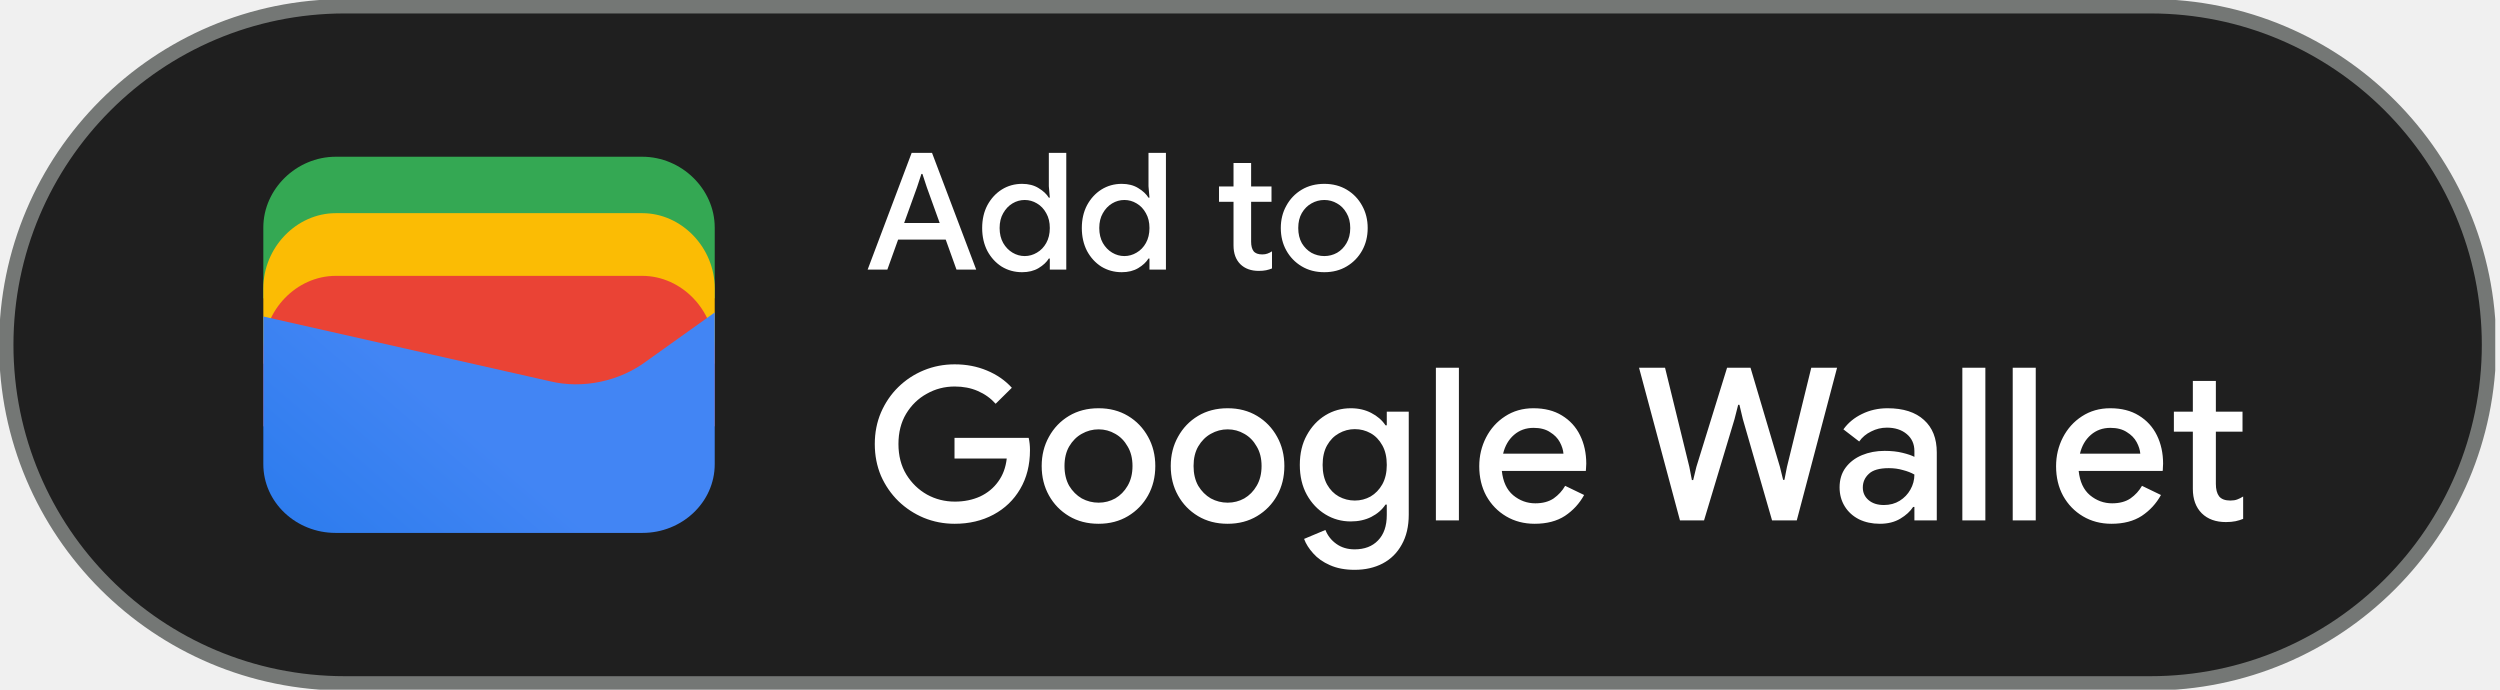
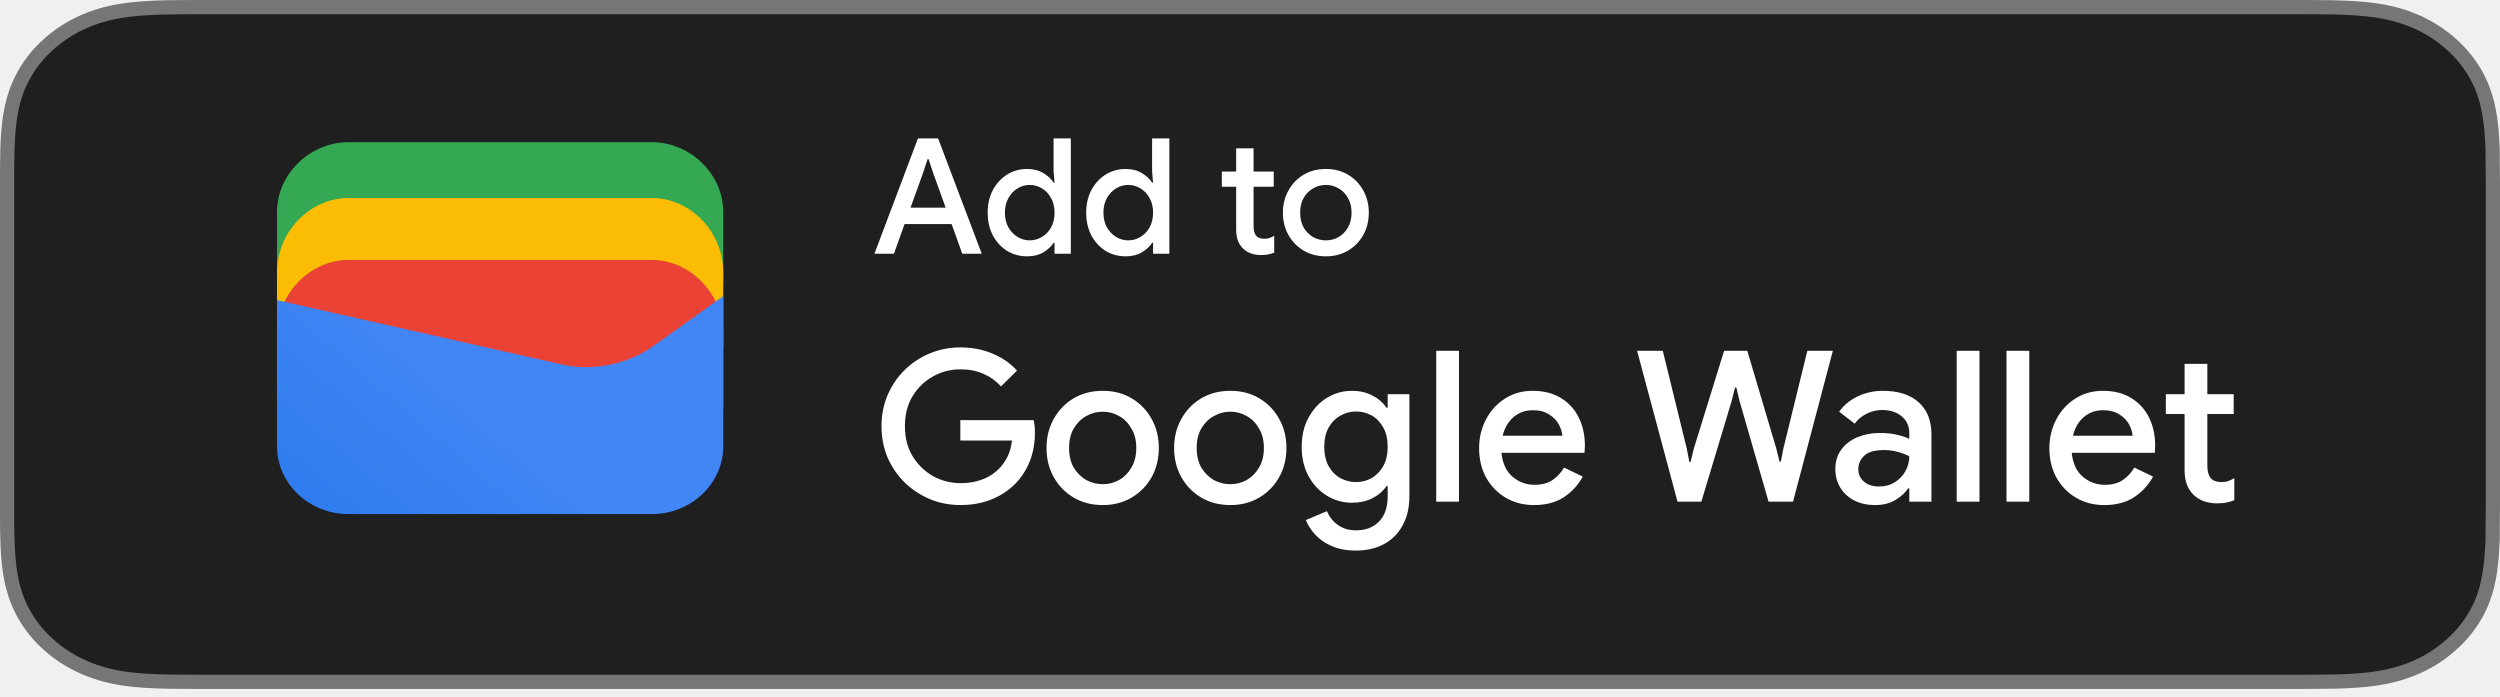
- <svg xmlns="http://www.w3.org/2000/svg" width="174" height="48" viewBox="0 0 174 48" fill="none">
-   <g clip-path="url(#clip0_2883_422)">
-     <path d="M149.67 0.436H24C10.986 0.436 0.436 10.986 0.436 24C0.436 37.013 10.986 47.563 24 47.563H149.67C162.684 47.563 173.234 37.013 173.234 24C173.234 10.986 162.684 0.436 149.67 0.436Z" fill="#1F1F1F" />
-     <path d="M49.745 20.763H18.327V15.836C18.327 13.161 20.633 10.909 23.371 10.909H44.701C47.439 10.909 49.745 13.161 49.745 15.836V20.763Z" fill="#34A853" />
-     <path d="M49.745 25.309H18.327V20.072C18.327 17.23 20.633 14.836 23.371 14.836H44.701C47.439 14.836 49.745 17.23 49.745 20.072V25.309Z" fill="#FBBC04" />
-     <path d="M49.745 29.672H18.327V24.436C18.327 21.593 20.633 19.2 23.371 19.2H44.701C47.439 19.2 49.745 21.593 49.745 24.436V29.672Z" fill="#EA4335" />
-     <path d="M18.327 22.028L38.268 26.533C40.563 27.096 43.146 26.533 45.011 25.125L49.745 21.747V32.304C49.745 34.979 47.449 37.09 44.724 37.09H23.348C20.622 37.09 18.327 34.979 18.327 32.304V22.028Z" fill="url(#paint0_linear_2883_422)" />
-     <path d="M60.388 18.763L63.451 10.64H64.869L67.943 18.763H66.571L65.822 16.676H62.509L61.76 18.763H60.388ZM63.825 13.034L62.929 15.519H65.402L64.506 13.034L64.2 12.104H64.131L63.825 13.034ZM71.139 18.945C70.617 18.945 70.144 18.816 69.721 18.559C69.305 18.294 68.972 17.931 68.722 17.47C68.48 17.001 68.359 16.468 68.359 15.87C68.359 15.273 68.48 14.743 68.722 14.282C68.972 13.821 69.305 13.457 69.721 13.193C70.144 12.928 70.617 12.796 71.139 12.796C71.585 12.796 71.967 12.894 72.284 13.091C72.61 13.287 72.848 13.511 72.999 13.76H73.067L72.999 12.955V10.64H74.213V18.763H73.067V17.992H72.999C72.848 18.241 72.61 18.465 72.284 18.661C71.967 18.85 71.585 18.945 71.139 18.945ZM71.32 17.822C71.623 17.822 71.906 17.742 72.171 17.583C72.443 17.425 72.659 17.201 72.818 16.914C72.984 16.619 73.067 16.271 73.067 15.87C73.067 15.47 72.984 15.125 72.818 14.838C72.659 14.543 72.443 14.316 72.171 14.157C71.906 13.998 71.623 13.919 71.32 13.919C71.018 13.919 70.734 13.998 70.469 14.157C70.205 14.316 69.989 14.543 69.823 14.838C69.656 15.125 69.573 15.47 69.573 15.87C69.573 16.271 69.656 16.619 69.823 16.914C69.989 17.201 70.205 17.425 70.469 17.583C70.734 17.742 71.018 17.822 71.32 17.822ZM78.074 18.945C77.552 18.945 77.08 18.816 76.656 18.559C76.24 18.294 75.907 17.931 75.658 17.47C75.416 17.001 75.295 16.468 75.295 15.87C75.295 15.273 75.416 14.743 75.658 14.282C75.907 13.821 76.24 13.457 76.656 13.193C77.08 12.928 77.552 12.796 78.074 12.796C78.521 12.796 78.903 12.894 79.22 13.091C79.546 13.287 79.784 13.511 79.935 13.76H80.003L79.935 12.955V10.64H81.149V18.763H80.003V17.992H79.935C79.784 18.241 79.546 18.465 79.22 18.661C78.903 18.85 78.521 18.945 78.074 18.945ZM78.256 17.822C78.558 17.822 78.842 17.742 79.107 17.583C79.379 17.425 79.595 17.201 79.754 16.914C79.92 16.619 80.003 16.271 80.003 15.87C80.003 15.47 79.92 15.125 79.754 14.838C79.595 14.543 79.379 14.316 79.107 14.157C78.842 13.998 78.558 13.919 78.256 13.919C77.953 13.919 77.67 13.998 77.405 14.157C77.14 14.316 76.925 14.543 76.758 14.838C76.592 15.125 76.509 15.47 76.509 15.87C76.509 16.271 76.592 16.619 76.758 16.914C76.925 17.201 77.14 17.425 77.405 17.583C77.67 17.742 77.953 17.822 78.256 17.822ZM85.853 17.084V14.044H84.843V12.977H85.853V11.344H87.078V12.977H88.497V14.044H87.078V16.823C87.078 17.111 87.135 17.33 87.248 17.481C87.369 17.633 87.57 17.708 87.85 17.708C87.993 17.708 88.114 17.689 88.213 17.651C88.319 17.614 88.424 17.561 88.531 17.493V18.684C88.402 18.737 88.265 18.779 88.122 18.809C87.978 18.839 87.808 18.854 87.612 18.854C87.074 18.854 86.647 18.699 86.329 18.389C86.012 18.071 85.853 17.636 85.853 17.084ZM92.173 18.945C91.576 18.945 91.05 18.809 90.596 18.536C90.143 18.264 89.787 17.897 89.53 17.436C89.272 16.975 89.144 16.453 89.144 15.87C89.144 15.296 89.272 14.777 89.53 14.316C89.787 13.847 90.143 13.476 90.596 13.204C91.05 12.932 91.576 12.796 92.173 12.796C92.763 12.796 93.285 12.932 93.739 13.204C94.193 13.476 94.548 13.847 94.805 14.316C95.062 14.777 95.191 15.296 95.191 15.87C95.191 16.453 95.062 16.975 94.805 17.436C94.548 17.897 94.193 18.264 93.739 18.536C93.285 18.809 92.763 18.945 92.173 18.945ZM92.173 17.822C92.491 17.822 92.786 17.746 93.058 17.595C93.331 17.436 93.55 17.213 93.716 16.925C93.89 16.63 93.977 16.279 93.977 15.87C93.977 15.462 93.89 15.114 93.716 14.826C93.55 14.532 93.331 14.308 93.058 14.157C92.786 13.998 92.491 13.919 92.173 13.919C91.856 13.919 91.556 13.998 91.277 14.157C91.005 14.308 90.781 14.532 90.608 14.826C90.441 15.114 90.358 15.462 90.358 15.87C90.358 16.279 90.441 16.63 90.608 16.925C90.781 17.213 91.005 17.436 91.277 17.595C91.556 17.746 91.856 17.822 92.173 17.822Z" fill="white" />
-     <path d="M66.448 36.455C65.687 36.455 64.97 36.316 64.297 36.04C63.635 35.763 63.046 35.377 62.532 34.882C62.017 34.378 61.612 33.789 61.315 33.117C61.028 32.434 60.885 31.698 60.885 30.906C60.885 30.115 61.028 29.383 61.315 28.71C61.612 28.028 62.012 27.44 62.517 26.945C63.031 26.441 63.625 26.05 64.297 25.773C64.97 25.496 65.687 25.358 66.448 25.358C67.259 25.358 68.006 25.501 68.689 25.788C69.381 26.075 69.96 26.475 70.424 26.989L69.297 28.102C68.951 27.716 68.535 27.42 68.051 27.212C67.576 27.004 67.042 26.901 66.448 26.901C65.746 26.901 65.098 27.069 64.505 27.405C63.911 27.731 63.432 28.196 63.066 28.8C62.71 29.393 62.532 30.095 62.532 30.906C62.532 31.717 62.715 32.425 63.081 33.028C63.447 33.621 63.926 34.086 64.52 34.422C65.113 34.749 65.761 34.912 66.463 34.912C67.106 34.912 67.69 34.793 68.214 34.556C68.738 34.309 69.159 33.962 69.475 33.517C69.801 33.072 69.999 32.538 70.069 31.915H66.434V30.476H71.597C71.656 30.743 71.686 31.025 71.686 31.322V31.337C71.686 32.365 71.458 33.265 71.003 34.037C70.558 34.798 69.94 35.392 69.149 35.817C68.357 36.242 67.457 36.455 66.448 36.455ZM76.463 36.455C75.681 36.455 74.994 36.277 74.4 35.921C73.807 35.565 73.342 35.085 73.006 34.482C72.67 33.879 72.501 33.196 72.501 32.434C72.501 31.683 72.67 31.005 73.006 30.402C73.342 29.789 73.807 29.304 74.4 28.948C74.994 28.592 75.681 28.414 76.463 28.414C77.234 28.414 77.917 28.592 78.51 28.948C79.104 29.304 79.568 29.789 79.905 30.402C80.241 31.005 80.409 31.683 80.409 32.434C80.409 33.196 80.241 33.879 79.905 34.482C79.568 35.085 79.104 35.565 78.51 35.921C77.917 36.277 77.234 36.455 76.463 36.455ZM76.463 34.986C76.878 34.986 77.264 34.887 77.62 34.69C77.976 34.482 78.263 34.19 78.481 33.814C78.708 33.428 78.822 32.968 78.822 32.434C78.822 31.9 78.708 31.445 78.481 31.07C78.263 30.684 77.976 30.392 77.62 30.194C77.264 29.986 76.878 29.883 76.463 29.883C76.047 29.883 75.657 29.986 75.291 30.194C74.935 30.392 74.643 30.684 74.415 31.07C74.198 31.445 74.089 31.9 74.089 32.434C74.089 32.968 74.198 33.428 74.415 33.814C74.643 34.19 74.935 34.482 75.291 34.69C75.657 34.887 76.047 34.986 76.463 34.986ZM85.445 36.455C84.664 36.455 83.977 36.277 83.383 35.921C82.79 35.565 82.325 35.085 81.989 34.482C81.652 33.879 81.484 33.196 81.484 32.434C81.484 31.683 81.652 31.005 81.989 30.402C82.325 29.789 82.79 29.304 83.383 28.948C83.977 28.592 84.664 28.414 85.445 28.414C86.217 28.414 86.899 28.592 87.493 28.948C88.087 29.304 88.552 29.789 88.888 30.402C89.224 31.005 89.392 31.683 89.392 32.434C89.392 33.196 89.224 33.879 88.888 34.482C88.552 35.085 88.087 35.565 87.493 35.921C86.899 36.277 86.217 36.455 85.445 36.455ZM85.445 34.986C85.861 34.986 86.247 34.887 86.603 34.69C86.959 34.482 87.246 34.19 87.463 33.814C87.691 33.428 87.805 32.968 87.805 32.434C87.805 31.9 87.691 31.445 87.463 31.07C87.246 30.684 86.959 30.392 86.603 30.194C86.247 29.986 85.861 29.883 85.445 29.883C85.03 29.883 84.639 29.986 84.273 30.194C83.917 30.392 83.626 30.684 83.398 31.07C83.18 31.445 83.072 31.9 83.072 32.434C83.072 32.968 83.18 33.428 83.398 33.814C83.626 34.19 83.917 34.482 84.273 34.69C84.639 34.887 85.03 34.986 85.445 34.986ZM94.28 39.66C93.617 39.66 93.043 39.551 92.559 39.333C92.084 39.126 91.699 38.853 91.402 38.517C91.105 38.191 90.892 37.855 90.764 37.508L92.248 36.885C92.406 37.281 92.658 37.602 93.004 37.85C93.36 38.107 93.785 38.235 94.28 38.235C94.972 38.235 95.516 38.028 95.912 37.612C96.317 37.197 96.52 36.608 96.52 35.847V35.12H96.431C96.194 35.476 95.862 35.763 95.437 35.98C95.022 36.188 94.547 36.292 94.013 36.292C93.37 36.292 92.782 36.129 92.248 35.802C91.713 35.476 91.283 35.021 90.957 34.437C90.63 33.844 90.467 33.151 90.467 32.36C90.467 31.559 90.63 30.867 90.957 30.283C91.283 29.69 91.713 29.23 92.248 28.903C92.782 28.577 93.37 28.414 94.013 28.414C94.547 28.414 95.022 28.523 95.437 28.74C95.862 28.958 96.194 29.245 96.431 29.601H96.52V28.651H98.049V35.817C98.049 36.638 97.885 37.335 97.559 37.909C97.242 38.483 96.802 38.918 96.239 39.215C95.675 39.511 95.022 39.66 94.28 39.66ZM94.295 34.838C94.69 34.838 95.056 34.744 95.393 34.556C95.729 34.358 96.001 34.076 96.209 33.71C96.416 33.334 96.52 32.885 96.52 32.36C96.52 31.816 96.416 31.361 96.209 30.995C96.001 30.619 95.729 30.337 95.393 30.15C95.056 29.962 94.69 29.868 94.295 29.868C93.899 29.868 93.528 29.967 93.182 30.165C92.845 30.352 92.574 30.629 92.366 30.995C92.159 31.361 92.055 31.816 92.055 32.36C92.055 32.894 92.159 33.349 92.366 33.725C92.574 34.091 92.845 34.368 93.182 34.556C93.528 34.744 93.899 34.838 94.295 34.838ZM99.938 36.218V25.595H101.54V36.218H99.938ZM106.813 36.455C106.071 36.455 105.409 36.282 104.825 35.936C104.242 35.59 103.782 35.115 103.445 34.511C103.119 33.908 102.956 33.221 102.956 32.449C102.956 31.727 103.115 31.06 103.431 30.446C103.747 29.833 104.187 29.343 104.751 28.978C105.325 28.602 105.982 28.414 106.724 28.414C107.506 28.414 108.169 28.582 108.712 28.918C109.266 29.255 109.687 29.714 109.973 30.298C110.26 30.882 110.404 31.539 110.404 32.271C110.404 32.38 110.399 32.479 110.389 32.568C110.389 32.657 110.384 32.726 110.374 32.776H104.528C104.608 33.527 104.87 34.091 105.315 34.467C105.77 34.843 106.284 35.031 106.858 35.031C107.373 35.031 107.798 34.917 108.134 34.69C108.47 34.452 108.738 34.16 108.935 33.814L110.255 34.452C109.929 35.046 109.484 35.53 108.92 35.906C108.356 36.272 107.654 36.455 106.813 36.455ZM106.739 29.779C106.205 29.779 105.75 29.942 105.374 30.268C104.999 30.595 104.747 31.03 104.617 31.574H108.816C108.797 31.317 108.712 31.05 108.564 30.773C108.415 30.496 108.189 30.263 107.881 30.076C107.585 29.878 107.204 29.779 106.739 29.779ZM116.925 36.218L114.077 25.595H115.887L117.578 32.494L117.756 33.414H117.845L118.068 32.494L120.204 25.595H121.836L123.883 32.494L124.106 33.399H124.195L124.373 32.494L126.064 25.595H127.86L125.056 36.218H123.335L121.302 29.171L121.065 28.176H120.976L120.723 29.171L118.602 36.218H116.925ZM130.839 36.455C130.295 36.455 129.81 36.351 129.385 36.143C128.96 35.926 128.628 35.624 128.391 35.238C128.154 34.853 128.035 34.413 128.035 33.918C128.035 33.384 128.174 32.929 128.45 32.553C128.737 32.167 129.118 31.876 129.593 31.678C130.068 31.48 130.592 31.381 131.165 31.381C131.64 31.381 132.056 31.426 132.412 31.515C132.777 31.604 133.055 31.698 133.242 31.797V31.396C133.242 30.901 133.064 30.506 132.708 30.209C132.352 29.912 131.892 29.764 131.329 29.764C130.943 29.764 130.577 29.853 130.231 30.031C129.884 30.199 129.608 30.431 129.4 30.728L128.302 29.883C128.628 29.428 129.059 29.072 129.593 28.814C130.136 28.547 130.73 28.414 131.373 28.414C132.471 28.414 133.317 28.686 133.91 29.23C134.504 29.764 134.8 30.516 134.8 31.485V36.218H133.242V35.283H133.153C132.955 35.59 132.659 35.862 132.263 36.099C131.868 36.336 131.393 36.455 130.839 36.455ZM131.121 35.149C131.536 35.149 131.902 35.05 132.219 34.853C132.536 34.655 132.783 34.398 132.961 34.081C133.148 33.755 133.242 33.404 133.242 33.028C133.015 32.899 132.748 32.795 132.441 32.716C132.135 32.627 131.809 32.583 131.462 32.583C130.809 32.583 130.344 32.716 130.068 32.983C129.791 33.24 129.652 33.557 129.652 33.933C129.652 34.289 129.786 34.581 130.053 34.808C130.32 35.036 130.676 35.149 131.121 35.149ZM136.579 36.218V25.595H138.181V36.218H136.579ZM140.085 36.218V25.595H141.688V36.218H140.085ZM146.961 36.455C146.219 36.455 145.556 36.282 144.973 35.936C144.39 35.59 143.93 35.115 143.593 34.511C143.266 33.908 143.103 33.221 143.103 32.449C143.103 31.727 143.262 31.06 143.578 30.446C143.895 29.833 144.335 29.343 144.898 28.978C145.473 28.602 146.13 28.414 146.872 28.414C147.654 28.414 148.316 28.582 148.86 28.918C149.414 29.255 149.834 29.714 150.121 30.298C150.408 30.882 150.551 31.539 150.551 32.271C150.551 32.38 150.547 32.479 150.536 32.568C150.536 32.657 150.532 32.726 150.521 32.776H144.676C144.755 33.527 145.017 34.091 145.462 34.467C145.918 34.843 146.432 35.031 147.005 35.031C147.52 35.031 147.945 34.917 148.281 34.69C148.618 34.452 148.885 34.16 149.082 33.814L150.403 34.452C150.076 35.046 149.631 35.53 149.067 35.906C148.504 36.272 147.802 36.455 146.961 36.455ZM146.886 29.779C146.352 29.779 145.898 29.942 145.522 30.268C145.146 30.595 144.894 31.03 144.765 31.574H148.964C148.944 31.317 148.86 31.05 148.711 30.773C148.563 30.496 148.336 30.263 148.029 30.076C147.732 29.878 147.352 29.779 146.886 29.779ZM152.622 34.022V30.046H151.302V28.651H152.622V26.515H154.224V28.651H156.079V30.046H154.224V33.681C154.224 34.056 154.298 34.343 154.447 34.541C154.605 34.739 154.867 34.838 155.233 34.838C155.421 34.838 155.579 34.813 155.708 34.764C155.846 34.714 155.984 34.645 156.123 34.556V36.114C155.955 36.183 155.777 36.237 155.589 36.277C155.401 36.316 155.178 36.336 154.922 36.336C154.219 36.336 153.66 36.134 153.245 35.728C152.83 35.313 152.622 34.744 152.622 34.022Z" fill="white" />
-     <path d="M149.67 0.436H24C10.986 0.436 0.436 10.986 0.436 24C0.436 37.013 10.986 47.563 24 47.563H149.67C162.684 47.563 173.234 37.013 173.234 24C173.234 10.986 162.684 0.436 149.67 0.436Z" stroke="#747775" />
-   </g>
+ <svg xmlns="http://www.w3.org/2000/svg" width="176" height="49" viewBox="0 0 176 49" fill="none">
+   <path d="M161.173 0.5C161.75 0.5 162.338 0.5 162.916 0.503C163.313 0.506 163.719 0.512 164.119 0.517L164.384 0.522C165.238 0.541 166.356 0.586 167.457 0.764C168.456 0.921 169.368 1.191 170.237 1.585C171.107 1.987 171.896 2.504 172.585 3.125C173.268 3.735 173.844 4.446 174.295 5.233C174.732 6.016 175.027 6.832 175.198 7.743C175.387 8.658 175.445 9.613 175.481 10.489C175.487 10.93 175.487 11.373 175.487 11.833C175.5 12.353 175.5 12.873 175.5 13.398V35.101C175.5 35.629 175.5 36.148 175.487 36.689C175.487 37.136 175.487 37.569 175.481 37.995C175.445 38.89 175.387 39.846 175.195 40.776C175.026 41.679 174.73 42.495 174.299 43.263C173.841 44.06 173.265 44.769 172.579 45.377C171.896 45.997 171.11 46.513 170.241 46.91C169.384 47.302 168.47 47.572 167.45 47.739C166.393 47.912 165.306 47.959 164.387 47.982C163.903 47.992 163.408 47.998 162.917 47.998C162.339 48.001 161.752 48.001 161.174 48.001H14.835C14.246 48.001 13.664 48.001 13.068 47.998C12.583 47.998 12.1 47.992 11.614 47.983C10.691 47.96 9.605 47.914 8.538 47.741C7.517 47.575 6.608 47.304 5.759 46.912C4.89 46.516 4.102 45.999 3.408 45.369C2.727 44.766 2.154 44.06 1.706 43.268C1.273 42.508 0.974 41.691 0.795 40.765C0.595 39.776 0.545 38.77 0.523 38C0.513 37.698 0.508 37.404 0.505 37.106L0.5 36.689V35.101V13.398V11.829L0.506 11.395C0.51 11.099 0.515 10.803 0.524 10.502C0.545 9.735 0.597 8.729 0.799 7.733C0.976 6.819 1.273 6.003 1.709 5.235C2.153 4.446 2.725 3.736 3.416 3.122C4.104 2.502 4.894 1.985 5.761 1.586C6.626 1.19 7.533 0.921 8.538 0.763C9.642 0.584 10.762 0.541 11.603 0.52L11.923 0.516C12.308 0.51 12.691 0.504 13.075 0.503C13.662 0.5 14.246 0.5 14.835 0.5H161.173Z" fill="#1F1F1F" stroke="#747775" />
+   <path d="M50.918 19.863H19.5V14.936C19.5 12.262 21.806 10.009 24.544 10.009H45.874C48.612 10.009 50.918 12.262 50.918 14.936V19.863Z" fill="#34A853" />
+   <path d="M50.918 24.409H19.5V19.173C19.5 16.33 21.806 13.937 24.544 13.937H45.874C48.612 13.937 50.918 16.33 50.918 19.173V24.409Z" fill="#FBBC04" />
+   <path d="M50.918 28.773H19.5V23.537C19.5 20.694 21.806 18.3 24.544 18.3H45.874C48.612 18.3 50.918 20.694 50.918 23.537V28.773Z" fill="#EA4335" />
+   <path d="M19.5 21.129L39.441 25.633C41.736 26.196 44.319 25.633 46.184 24.226L50.918 20.847V31.405C50.918 34.079 48.622 36.191 45.897 36.191H24.521C21.795 36.191 19.5 34.079 19.5 31.405V21.129Z" fill="url(#paint0_linear_3167_6553)" />
+   <path d="M61.56 17.864L64.624 9.741H66.042L69.116 17.864H67.744L66.995 15.776H63.682L62.933 17.864H61.56ZM64.998 12.134L64.102 14.619H66.575L65.679 12.134L65.373 11.204H65.304L64.998 12.134ZM72.312 18.045C71.79 18.045 71.317 17.917 70.894 17.66C70.478 17.395 70.145 17.032 69.895 16.57C69.653 16.102 69.532 15.568 69.532 14.971C69.532 14.373 69.653 13.844 69.895 13.383C70.145 12.921 70.478 12.558 70.894 12.293C71.317 12.029 71.79 11.896 72.312 11.896C72.758 11.896 73.14 11.995 73.458 12.191C73.783 12.388 74.021 12.611 74.172 12.861H74.24L74.172 12.055V9.741H75.386V17.864H74.24V17.092H74.172C74.021 17.342 73.783 17.565 73.458 17.762C73.14 17.951 72.758 18.045 72.312 18.045ZM72.493 16.922C72.796 16.922 73.079 16.843 73.344 16.684C73.616 16.525 73.832 16.302 73.991 16.015C74.157 15.72 74.24 15.372 74.24 14.971C74.24 14.57 74.157 14.226 73.991 13.938C73.832 13.643 73.616 13.416 73.344 13.258C73.079 13.099 72.796 13.019 72.493 13.019C72.191 13.019 71.907 13.099 71.642 13.258C71.378 13.416 71.162 13.643 70.996 13.938C70.829 14.226 70.746 14.57 70.746 14.971C70.746 15.372 70.829 15.72 70.996 16.015C71.162 16.302 71.378 16.525 71.642 16.684C71.907 16.843 72.191 16.922 72.493 16.922ZM79.247 18.045C78.725 18.045 78.253 17.917 77.829 17.66C77.413 17.395 77.08 17.032 76.831 16.57C76.589 16.102 76.468 15.568 76.468 14.971C76.468 14.373 76.589 13.844 76.831 13.383C77.08 12.921 77.413 12.558 77.829 12.293C78.253 12.029 78.725 11.896 79.247 11.896C79.694 11.896 80.076 11.995 80.393 12.191C80.719 12.388 80.957 12.611 81.108 12.861H81.176L81.108 12.055V9.741H82.322V17.864H81.176V17.092H81.108C80.957 17.342 80.719 17.565 80.393 17.762C80.076 17.951 79.694 18.045 79.247 18.045ZM79.429 16.922C79.731 16.922 80.015 16.843 80.28 16.684C80.552 16.525 80.768 16.302 80.927 16.015C81.093 15.72 81.176 15.372 81.176 14.971C81.176 14.57 81.093 14.226 80.927 13.938C80.768 13.643 80.552 13.416 80.28 13.258C80.015 13.099 79.731 13.019 79.429 13.019C79.126 13.019 78.843 13.099 78.578 13.258C78.313 13.416 78.098 13.643 77.931 13.938C77.765 14.226 77.682 14.57 77.682 14.971C77.682 15.372 77.765 15.72 77.931 16.015C78.098 16.302 78.313 16.525 78.578 16.684C78.843 16.843 79.126 16.922 79.429 16.922ZM87.026 16.185V13.144H86.016V12.078H87.026V10.444H88.251V12.078H89.67V13.144H88.251V15.924C88.251 16.211 88.308 16.431 88.421 16.582C88.542 16.733 88.743 16.809 89.023 16.809C89.166 16.809 89.287 16.79 89.386 16.752C89.492 16.714 89.597 16.661 89.704 16.593V17.785C89.575 17.837 89.438 17.879 89.295 17.909C89.151 17.939 88.981 17.955 88.785 17.955C88.247 17.955 87.82 17.8 87.502 17.489C87.185 17.172 87.026 16.737 87.026 16.185ZM93.346 18.045C92.749 18.045 92.223 17.909 91.769 17.637C91.316 17.365 90.96 16.998 90.703 16.537C90.445 16.075 90.317 15.553 90.317 14.971C90.317 14.396 90.445 13.878 90.703 13.416C90.96 12.948 91.316 12.577 91.769 12.305C92.223 12.032 92.749 11.896 93.346 11.896C93.936 11.896 94.458 12.032 94.912 12.305C95.366 12.577 95.721 12.948 95.978 13.416C96.235 13.878 96.364 14.396 96.364 14.971C96.364 15.553 96.235 16.075 95.978 16.537C95.721 16.998 95.366 17.365 94.912 17.637C94.458 17.909 93.936 18.045 93.346 18.045ZM93.346 16.922C93.664 16.922 93.959 16.847 94.231 16.695C94.504 16.537 94.723 16.313 94.889 16.026C95.063 15.731 95.15 15.379 95.15 14.971C95.15 14.562 95.063 14.214 94.889 13.927C94.723 13.632 94.504 13.409 94.231 13.258C93.959 13.099 93.664 13.019 93.346 13.019C93.029 13.019 92.729 13.099 92.45 13.258C92.178 13.409 91.954 13.632 91.781 13.927C91.614 14.214 91.531 14.562 91.531 14.971C91.531 15.379 91.614 15.731 91.781 16.026C91.954 16.313 92.178 16.537 92.45 16.695C92.729 16.847 93.029 16.922 93.346 16.922Z" fill="white" />
+   <path d="M67.621 35.556C66.86 35.556 66.143 35.417 65.47 35.14C64.808 34.863 64.219 34.477 63.705 33.983C63.19 33.478 62.785 32.89 62.488 32.217C62.201 31.535 62.058 30.798 62.058 30.007C62.058 29.215 62.201 28.484 62.488 27.811C62.785 27.129 63.185 26.54 63.69 26.046C64.204 25.541 64.798 25.15 65.47 24.873C66.143 24.597 66.86 24.458 67.621 24.458C68.433 24.458 69.179 24.602 69.862 24.888C70.554 25.175 71.133 25.576 71.597 26.09L70.47 27.203C70.124 26.817 69.708 26.52 69.224 26.313C68.749 26.105 68.215 26.001 67.621 26.001C66.919 26.001 66.271 26.169 65.678 26.506C65.085 26.832 64.605 27.297 64.239 27.9C63.883 28.494 63.705 29.196 63.705 30.007C63.705 30.818 63.888 31.525 64.254 32.128C64.62 32.722 65.099 33.187 65.693 33.523C66.286 33.849 66.934 34.013 67.636 34.013C68.279 34.013 68.863 33.894 69.387 33.657C69.911 33.409 70.332 33.063 70.648 32.618C70.974 32.173 71.172 31.639 71.242 31.016H67.607V29.576H72.77C72.829 29.844 72.859 30.125 72.859 30.422V30.437C72.859 31.466 72.631 32.366 72.176 33.137C71.731 33.899 71.113 34.492 70.322 34.917C69.53 35.343 68.63 35.556 67.621 35.556ZM77.636 35.556C76.854 35.556 76.167 35.377 75.573 35.021C74.98 34.665 74.515 34.186 74.179 33.582C73.843 32.979 73.674 32.297 73.674 31.535C73.674 30.783 73.843 30.106 74.179 29.502C74.515 28.889 74.98 28.404 75.573 28.048C76.167 27.692 76.854 27.514 77.636 27.514C78.407 27.514 79.09 27.692 79.683 28.048C80.277 28.404 80.741 28.889 81.078 29.502C81.414 30.106 81.582 30.783 81.582 31.535C81.582 32.297 81.414 32.979 81.078 33.582C80.741 34.186 80.277 34.665 79.683 35.021C79.09 35.377 78.407 35.556 77.636 35.556ZM77.636 34.087C78.051 34.087 78.437 33.988 78.793 33.79C79.149 33.582 79.436 33.291 79.653 32.915C79.881 32.529 79.995 32.069 79.995 31.535C79.995 31.001 79.881 30.546 79.653 30.17C79.436 29.784 79.149 29.492 78.793 29.295C78.437 29.087 78.051 28.983 77.636 28.983C77.22 28.983 76.83 29.087 76.464 29.295C76.108 29.492 75.816 29.784 75.588 30.17C75.371 30.546 75.262 31.001 75.262 31.535C75.262 32.069 75.371 32.529 75.588 32.915C75.816 33.291 76.108 33.582 76.464 33.79C76.83 33.988 77.22 34.087 77.636 34.087ZM86.618 35.556C85.837 35.556 85.15 35.377 84.556 35.021C83.963 34.665 83.498 34.186 83.162 33.582C82.825 32.979 82.657 32.297 82.657 31.535C82.657 30.783 82.825 30.106 83.162 29.502C83.498 28.889 83.963 28.404 84.556 28.048C85.15 27.692 85.837 27.514 86.618 27.514C87.39 27.514 88.072 27.692 88.666 28.048C89.26 28.404 89.725 28.889 90.061 29.502C90.397 30.106 90.565 30.783 90.565 31.535C90.565 32.297 90.397 32.979 90.061 33.582C89.725 34.186 89.26 34.665 88.666 35.021C88.072 35.377 87.39 35.556 86.618 35.556ZM86.618 34.087C87.034 34.087 87.42 33.988 87.776 33.79C88.132 33.582 88.419 33.291 88.636 32.915C88.864 32.529 88.978 32.069 88.978 31.535C88.978 31.001 88.864 30.546 88.636 30.17C88.419 29.784 88.132 29.492 87.776 29.295C87.42 29.087 87.034 28.983 86.618 28.983C86.203 28.983 85.812 29.087 85.446 29.295C85.09 29.492 84.799 29.784 84.571 30.17C84.353 30.546 84.245 31.001 84.245 31.535C84.245 32.069 84.353 32.529 84.571 32.915C84.799 33.291 85.09 33.582 85.446 33.79C85.812 33.988 86.203 34.087 86.618 34.087ZM95.453 38.76C94.79 38.76 94.216 38.651 93.732 38.434C93.257 38.226 92.872 37.954 92.575 37.618C92.278 37.291 92.065 36.955 91.937 36.609L93.421 35.986C93.579 36.381 93.831 36.703 94.177 36.95C94.533 37.207 94.958 37.336 95.453 37.336C96.145 37.336 96.689 37.128 97.085 36.713C97.49 36.297 97.693 35.709 97.693 34.947V34.22H97.604C97.367 34.576 97.035 34.863 96.61 35.081C96.195 35.288 95.72 35.392 95.186 35.392C94.543 35.392 93.955 35.229 93.421 34.903C92.886 34.576 92.456 34.121 92.13 33.538C91.803 32.944 91.64 32.252 91.64 31.461C91.64 30.66 91.803 29.967 92.13 29.384C92.456 28.79 92.886 28.33 93.421 28.004C93.955 27.677 94.543 27.514 95.186 27.514C95.72 27.514 96.195 27.623 96.61 27.841C97.035 28.058 97.367 28.345 97.604 28.701H97.693V27.752H99.222V34.917C99.222 35.739 99.058 36.436 98.732 37.009C98.415 37.583 97.975 38.018 97.412 38.315C96.848 38.612 96.195 38.76 95.453 38.76ZM95.468 33.938C95.863 33.938 96.229 33.844 96.566 33.657C96.902 33.459 97.174 33.177 97.382 32.811C97.59 32.435 97.693 31.985 97.693 31.461C97.693 30.917 97.59 30.462 97.382 30.096C97.174 29.72 96.902 29.438 96.566 29.25C96.229 29.062 95.863 28.968 95.468 28.968C95.072 28.968 94.701 29.067 94.355 29.265C94.018 29.453 93.747 29.73 93.539 30.096C93.332 30.462 93.228 30.917 93.228 31.461C93.228 31.995 93.332 32.45 93.539 32.826C93.747 33.192 94.018 33.469 94.355 33.657C94.701 33.844 95.072 33.938 95.468 33.938ZM101.111 35.318V24.695H102.713V35.318H101.111ZM107.986 35.556C107.244 35.556 106.582 35.382 105.998 35.036C105.415 34.69 104.955 34.215 104.618 33.612C104.292 33.009 104.129 32.321 104.129 31.55C104.129 30.828 104.288 30.16 104.604 29.547C104.92 28.934 105.36 28.444 105.924 28.078C106.498 27.702 107.155 27.514 107.897 27.514C108.679 27.514 109.342 27.683 109.885 28.019C110.439 28.355 110.86 28.815 111.146 29.398C111.433 29.982 111.577 30.64 111.577 31.372C111.577 31.48 111.572 31.579 111.562 31.668C111.562 31.757 111.557 31.827 111.547 31.876H105.701C105.781 32.628 106.043 33.192 106.488 33.568C106.943 33.943 107.457 34.131 108.031 34.131C108.546 34.131 108.971 34.017 109.307 33.79C109.643 33.553 109.911 33.261 110.108 32.915L111.428 33.553C111.102 34.146 110.657 34.631 110.093 35.007C109.529 35.373 108.827 35.556 107.986 35.556ZM107.912 28.879C107.378 28.879 106.923 29.042 106.547 29.369C106.172 29.695 105.92 30.13 105.79 30.674H109.989C109.97 30.417 109.885 30.15 109.737 29.873C109.588 29.596 109.362 29.364 109.054 29.176C108.758 28.978 108.377 28.879 107.912 28.879ZM118.098 35.318L115.25 24.695H117.06L118.751 31.594L118.929 32.514H119.018L119.241 31.594L121.377 24.695H123.009L125.056 31.594L125.279 32.499H125.368L125.546 31.594L127.237 24.695H129.033L126.229 35.318H124.508L122.475 28.271L122.238 27.277H122.149L121.896 28.271L119.775 35.318H118.098ZM132.012 35.556C131.468 35.556 130.983 35.452 130.558 35.244C130.133 35.026 129.801 34.725 129.564 34.339C129.327 33.953 129.208 33.513 129.208 33.019C129.208 32.484 129.347 32.029 129.623 31.654C129.91 31.268 130.291 30.976 130.766 30.778C131.241 30.58 131.765 30.482 132.338 30.482C132.813 30.482 133.229 30.526 133.585 30.615C133.95 30.704 134.228 30.798 134.415 30.897V30.496C134.415 30.002 134.237 29.606 133.881 29.309C133.525 29.013 133.065 28.864 132.502 28.864C132.116 28.864 131.75 28.953 131.404 29.131C131.057 29.3 130.781 29.532 130.573 29.829L129.475 28.983C129.801 28.528 130.232 28.172 130.766 27.915C131.309 27.648 131.903 27.514 132.546 27.514C133.644 27.514 134.49 27.786 135.083 28.33C135.677 28.864 135.973 29.616 135.973 30.585V35.318H134.415V34.383H134.326C134.128 34.69 133.832 34.962 133.436 35.199C133.041 35.437 132.566 35.556 132.012 35.556ZM132.294 34.25C132.709 34.25 133.075 34.151 133.392 33.953C133.709 33.755 133.956 33.498 134.134 33.182C134.321 32.855 134.415 32.504 134.415 32.128C134.188 32 133.921 31.896 133.614 31.817C133.308 31.728 132.982 31.683 132.635 31.683C131.982 31.683 131.517 31.817 131.241 32.084C130.964 32.341 130.825 32.657 130.825 33.033C130.825 33.389 130.959 33.681 131.226 33.909C131.493 34.136 131.849 34.25 132.294 34.25ZM137.752 35.318V24.695H139.354V35.318H137.752ZM141.258 35.318V24.695H142.861V35.318H141.258ZM148.134 35.556C147.392 35.556 146.729 35.382 146.146 35.036C145.563 34.69 145.103 34.215 144.766 33.612C144.439 33.009 144.276 32.321 144.276 31.55C144.276 30.828 144.435 30.16 144.751 29.547C145.068 28.934 145.508 28.444 146.071 28.078C146.646 27.702 147.303 27.514 148.045 27.514C148.827 27.514 149.489 27.683 150.033 28.019C150.587 28.355 151.007 28.815 151.294 29.398C151.581 29.982 151.724 30.64 151.724 31.372C151.724 31.48 151.72 31.579 151.709 31.668C151.709 31.757 151.705 31.827 151.694 31.876H145.849C145.928 32.628 146.19 33.192 146.635 33.568C147.091 33.943 147.605 34.131 148.178 34.131C148.693 34.131 149.118 34.017 149.454 33.79C149.791 33.553 150.058 33.261 150.255 32.915L151.576 33.553C151.249 34.146 150.804 34.631 150.24 35.007C149.677 35.373 148.975 35.556 148.134 35.556ZM148.059 28.879C147.525 28.879 147.071 29.042 146.695 29.369C146.319 29.695 146.067 30.13 145.938 30.674H150.137C150.117 30.417 150.033 30.15 149.884 29.873C149.736 29.596 149.509 29.364 149.202 29.176C148.905 28.978 148.525 28.879 148.059 28.879ZM153.795 33.122V29.146H152.475V27.752H153.795V25.615H155.397V27.752H157.252V29.146H155.397V32.781C155.397 33.157 155.471 33.444 155.62 33.642C155.778 33.84 156.04 33.938 156.406 33.938C156.594 33.938 156.752 33.914 156.881 33.864C157.019 33.815 157.157 33.745 157.296 33.657V35.214C157.128 35.283 156.95 35.338 156.762 35.377C156.574 35.417 156.351 35.437 156.095 35.437C155.392 35.437 154.833 35.234 154.418 34.828C154.003 34.413 153.795 33.844 153.795 33.122Z" fill="white" />
  <defs>
-     <linearGradient id="paint0_linear_2883_422" x1="32.539" y1="29.711" x2="16.392" y2="48.63" gradientUnits="userSpaceOnUse">
+     <linearGradient id="paint0_linear_3167_6553" x1="33.712" y1="28.812" x2="17.565" y2="47.73" gradientUnits="userSpaceOnUse">
      <stop stop-color="#4285F4" />
      <stop offset="1" stop-color="#1B74E8" />
    </linearGradient>
-     <clipPath id="clip0_2883_422">
-       <rect width="173.67" height="47.999" fill="white" />
-     </clipPath>
  </defs>
</svg>
